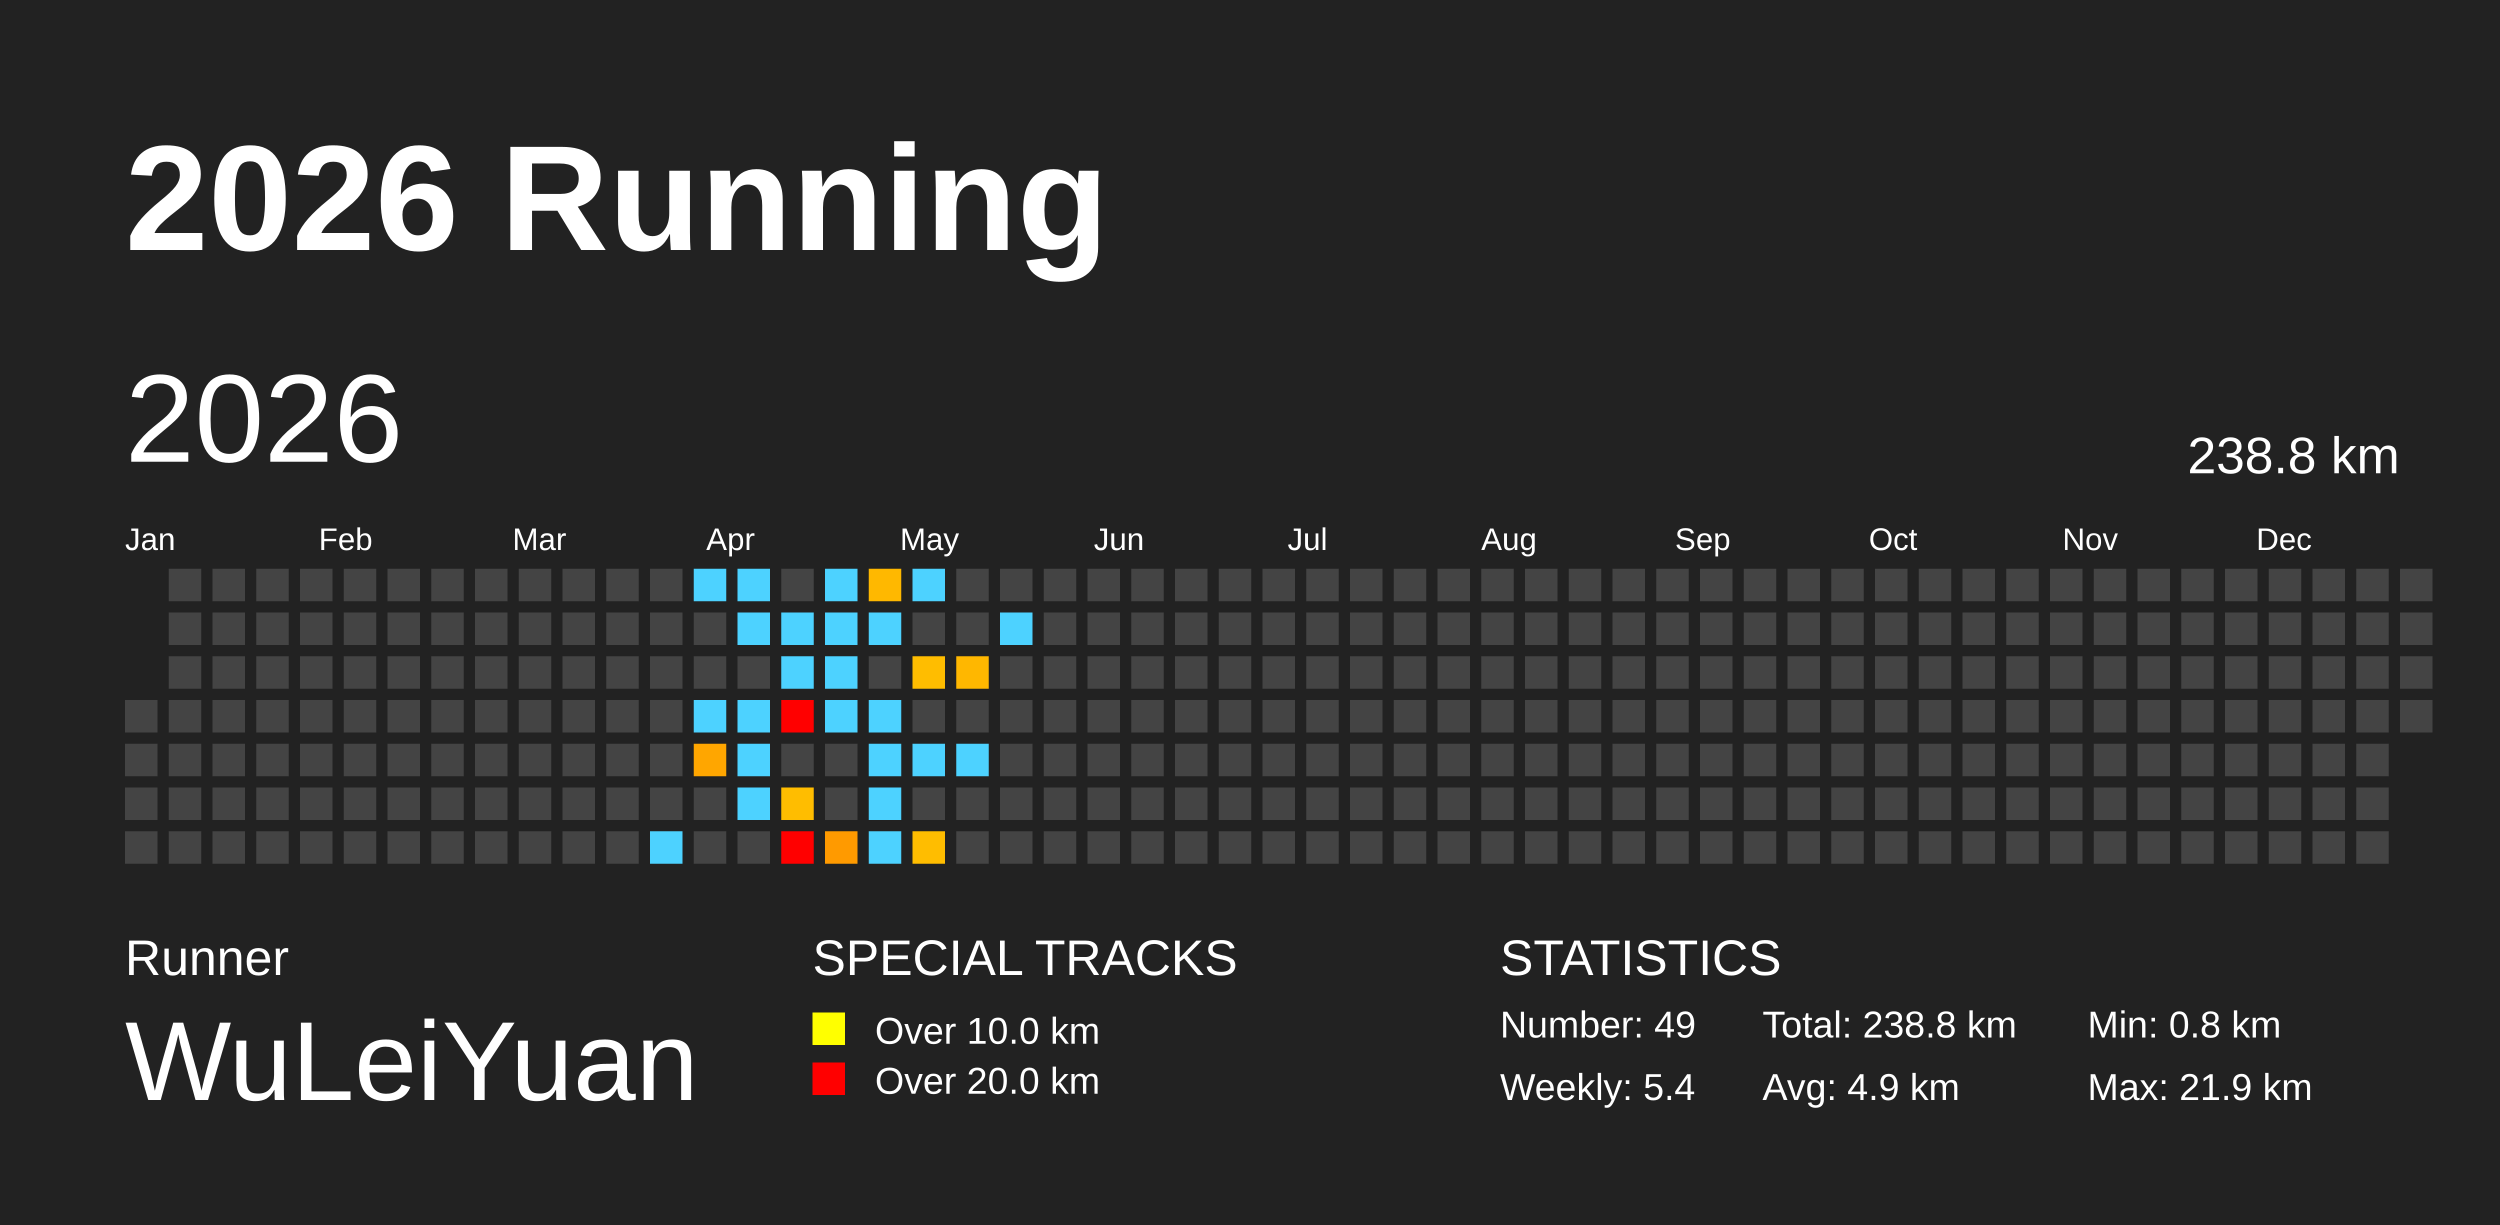
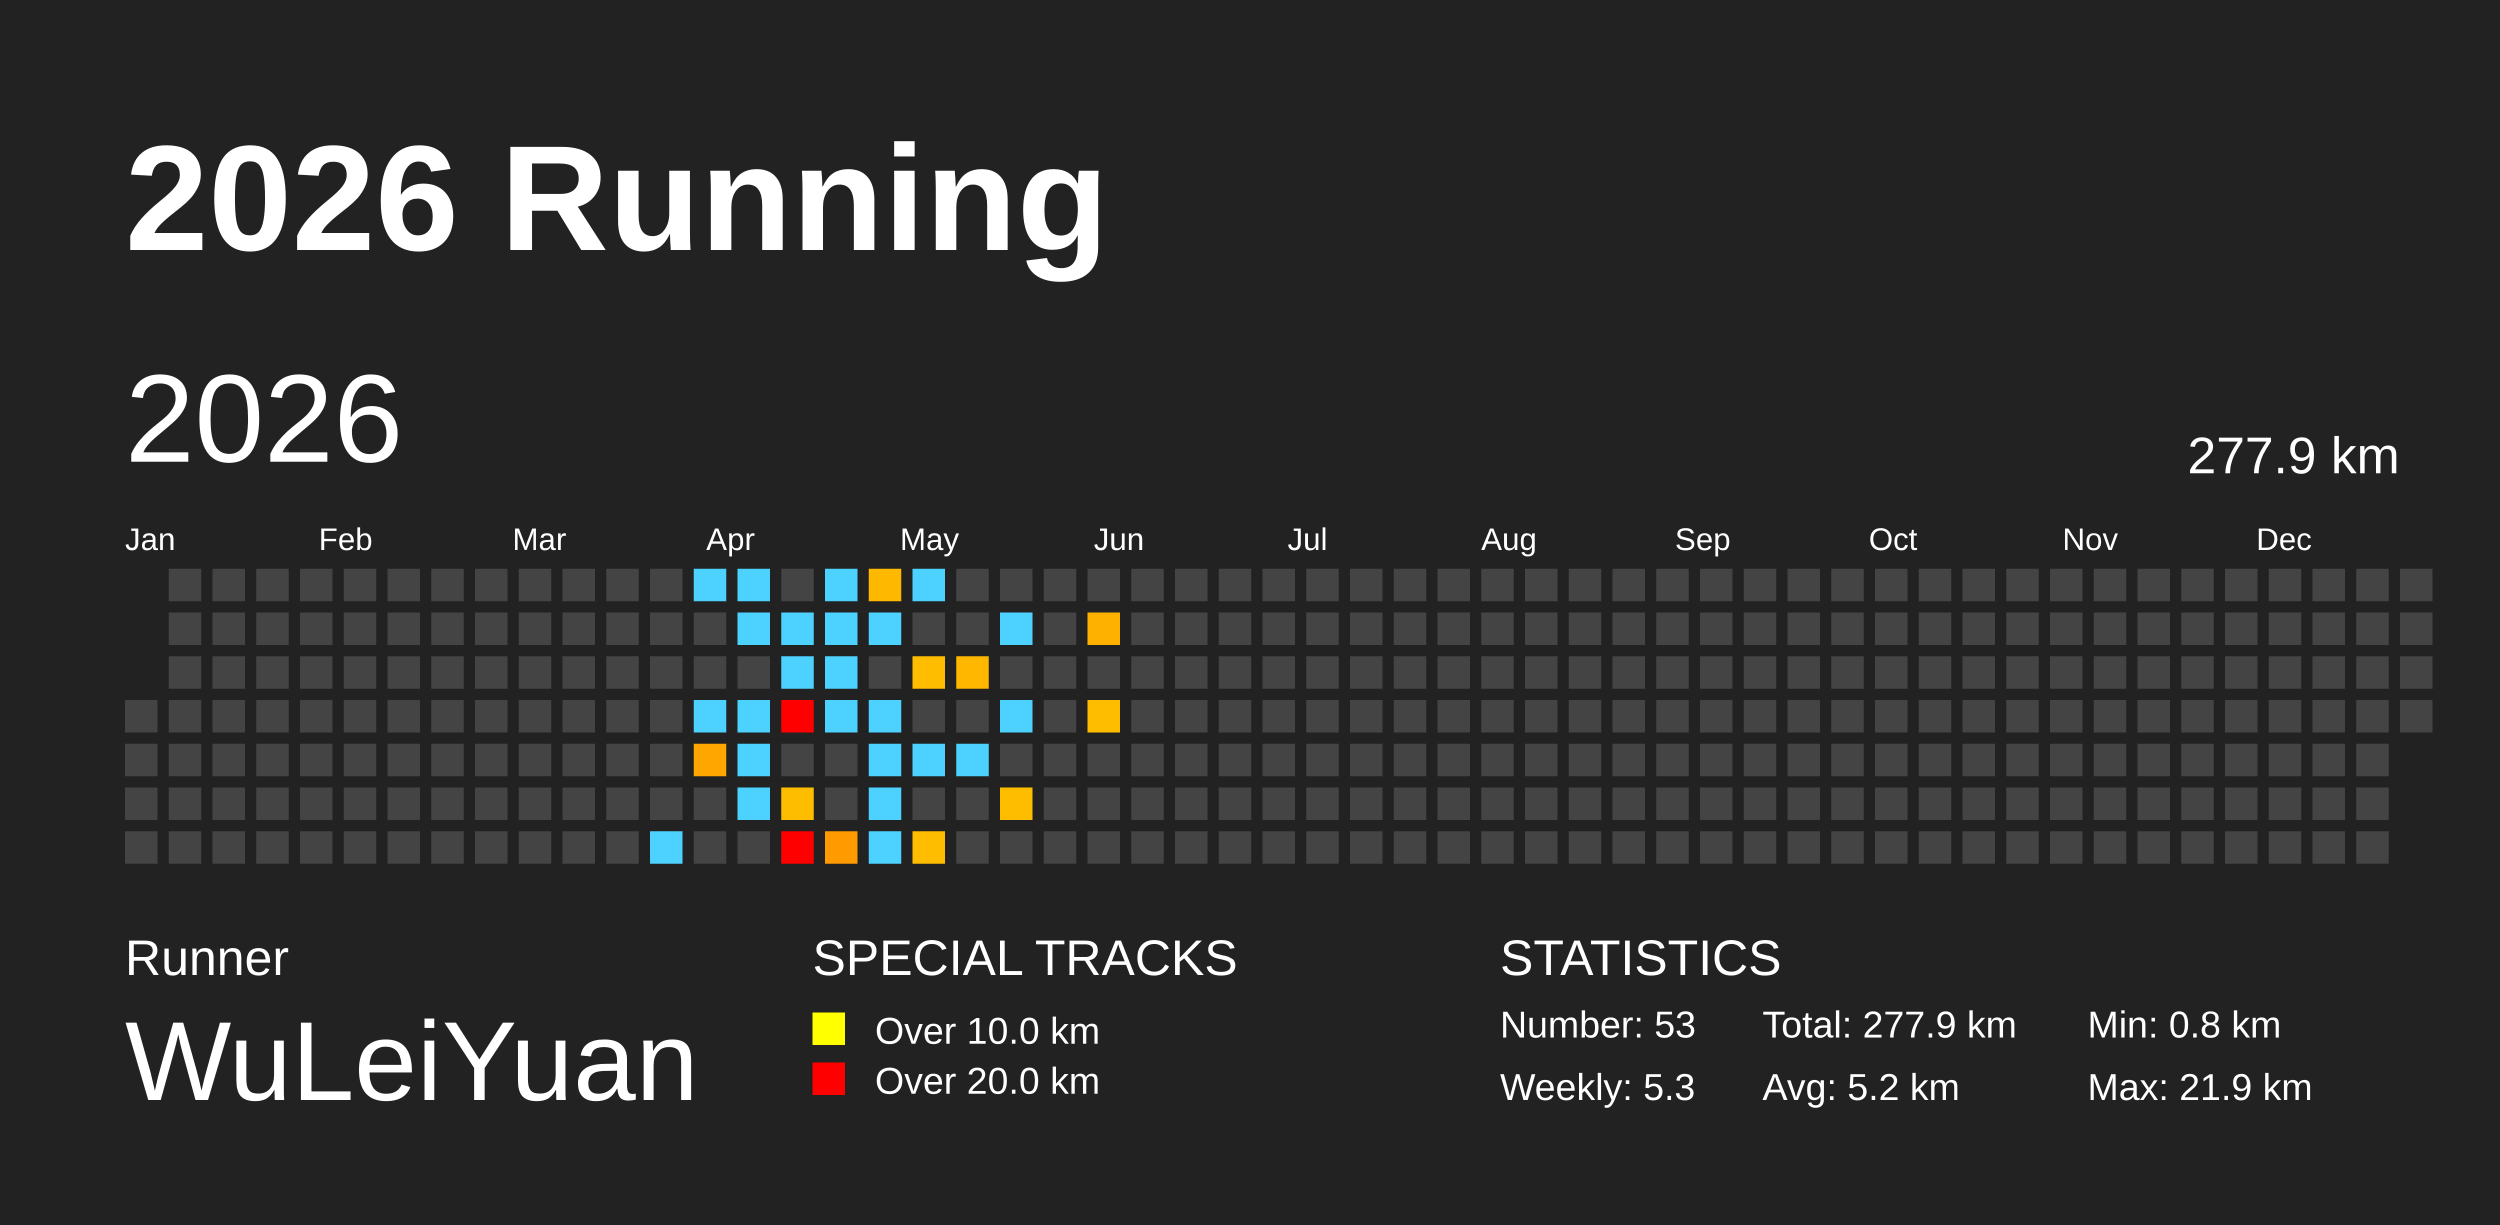
<svg xmlns="http://www.w3.org/2000/svg" baseProfile="full" height="98mm" version="1.1" viewBox="0,0,200,98" width="200mm">
  <defs />
  <rect fill="#222222" height="98" width="200" x="0" y="0" />
  <text fill="#FFFFFF" style="font-size:12px; font-family:Arial; font-weight:bold;" x="10" y="20">2026 Running</text>
  <text fill="#FFFFFF" style="font-size:4px; font-family:Arial" x="10" y="78">Runner</text>
  <text fill="#FFFFFF" style="font-size:9px; font-family:Arial" x="10" y="88">WuLeiYuan</text>
  <text fill="#FFFFFF" style="font-size:4px; font-family:Arial" x="65" y="78">SPECIAL TRACKS</text>
  <rect fill="yellow" height="2.6" width="2.6" x="65" y="81" />
  <text fill="#FFFFFF" style="font-size:3px; font-family:Arial" x="70" y="83.5">Over 10.0 km</text>
  <rect fill="red" height="2.6" width="2.6" x="65" y="85" />
  <text fill="#FFFFFF" style="font-size:3px; font-family:Arial" x="70" y="87.5">Over 20.0 km</text>
  <text fill="#FFFFFF" style="font-size:4px; font-family:Arial" x="120" y="78">STATISTICS</text>
-   <text fill="#FFFFFF" style="font-size:3px; font-family:Arial" x="120" y="83">Number: 49</text>
-   <text fill="#FFFFFF" style="font-size:3px; font-family:Arial" x="120" y="88">Weekly: 5.4</text>
-   <text fill="#FFFFFF" style="font-size:3px; font-family:Arial" x="141" y="83">Total: 238.8 km</text>
-   <text fill="#FFFFFF" style="font-size:3px; font-family:Arial" x="141" y="88">Avg: 4.9 km</text>
+   <text fill="#FFFFFF" style="font-size:3px; font-family:Arial" x="120" y="83">Number: 53</text>
+   <text fill="#FFFFFF" style="font-size:3px; font-family:Arial" x="120" y="88">Weekly: 5.3</text>
+   <text fill="#FFFFFF" style="font-size:3px; font-family:Arial" x="141" y="83">Total: 277.9 km</text>
+   <text fill="#FFFFFF" style="font-size:3px; font-family:Arial" x="141" y="88">Avg: 5.2 km</text>
  <text fill="#FFFFFF" style="font-size:3px; font-family:Arial" x="167" y="83">Min: 0.8 km</text>
  <text fill="#FFFFFF" style="font-size:3px; font-family:Arial" x="167" y="88">Max: 21.9 km</text>
  <text dominant-baseline="hanging" fill="#FFFFFF" style="font-size:10.0px; font-family:Arial;" x="10" y="30">2026</text>
-   <text dominant-baseline="hanging" fill="#FFFFFF" style="font-size:4.125px; font-family:Arial;" x="175" y="35">238.8 km</text>
+   <text dominant-baseline="hanging" fill="#FFFFFF" style="font-size:4.125px; font-family:Arial;" x="175" y="35">277.9 km</text>
  <text fill="#FFFFFF" style="font-size:2.5px; font-family:Arial" x="10.0" y="44">Jan</text>
  <text fill="#FFFFFF" style="font-size:2.5px; font-family:Arial" x="25.5" y="44">Feb</text>
  <text fill="#FFFFFF" style="font-size:2.5px; font-family:Arial" x="41.0" y="44">Mar</text>
  <text fill="#FFFFFF" style="font-size:2.5px; font-family:Arial" x="56.5" y="44">Apr</text>
  <text fill="#FFFFFF" style="font-size:2.5px; font-family:Arial" x="72.0" y="44">May</text>
  <text fill="#FFFFFF" style="font-size:2.5px; font-family:Arial" x="87.5" y="44">Jun</text>
  <text fill="#FFFFFF" style="font-size:2.5px; font-family:Arial" x="103.0" y="44">Jul</text>
  <text fill="#FFFFFF" style="font-size:2.5px; font-family:Arial" x="118.5" y="44">Aug</text>
  <text fill="#FFFFFF" style="font-size:2.5px; font-family:Arial" x="134.0" y="44">Sep</text>
  <text fill="#FFFFFF" style="font-size:2.5px; font-family:Arial" x="149.5" y="44">Oct</text>
  <text fill="#FFFFFF" style="font-size:2.5px; font-family:Arial" x="165.0" y="44">Nov</text>
  <text fill="#FFFFFF" style="font-size:2.5px; font-family:Arial" x="180.5" y="44">Dec</text>
  <rect fill="#444444" height="2.6" width="2.6" x="10.0" y="56.0" />
  <rect fill="#444444" height="2.6" width="2.6" x="10.0" y="59.5" />
  <rect fill="#444444" height="2.6" width="2.6" x="10.0" y="63.0" />
  <rect fill="#444444" height="2.6" width="2.6" x="10.0" y="66.5" />
  <rect fill="#444444" height="2.6" width="2.6" x="13.5" y="45.5" />
  <rect fill="#444444" height="2.6" width="2.6" x="13.5" y="49.0" />
  <rect fill="#444444" height="2.6" width="2.6" x="13.5" y="52.5" />
  <rect fill="#444444" height="2.6" width="2.6" x="13.5" y="56.0" />
  <rect fill="#444444" height="2.6" width="2.6" x="13.5" y="59.5" />
  <rect fill="#444444" height="2.6" width="2.6" x="13.5" y="63.0" />
  <rect fill="#444444" height="2.6" width="2.6" x="13.5" y="66.5" />
  <rect fill="#444444" height="2.6" width="2.6" x="17.0" y="45.5" />
  <rect fill="#444444" height="2.6" width="2.6" x="17.0" y="49.0" />
  <rect fill="#444444" height="2.6" width="2.6" x="17.0" y="52.5" />
  <rect fill="#444444" height="2.6" width="2.6" x="17.0" y="56.0" />
  <rect fill="#444444" height="2.6" width="2.6" x="17.0" y="59.5" />
  <rect fill="#444444" height="2.6" width="2.6" x="17.0" y="63.0" />
  <rect fill="#444444" height="2.6" width="2.6" x="17.0" y="66.5" />
  <rect fill="#444444" height="2.6" width="2.6" x="20.5" y="45.5" />
  <rect fill="#444444" height="2.6" width="2.6" x="20.5" y="49.0" />
  <rect fill="#444444" height="2.6" width="2.6" x="20.5" y="52.5" />
  <rect fill="#444444" height="2.6" width="2.6" x="20.5" y="56.0" />
  <rect fill="#444444" height="2.6" width="2.6" x="20.5" y="59.5" />
  <rect fill="#444444" height="2.6" width="2.6" x="20.5" y="63.0" />
  <rect fill="#444444" height="2.6" width="2.6" x="20.5" y="66.5" />
  <rect fill="#444444" height="2.6" width="2.6" x="24.0" y="45.5" />
  <rect fill="#444444" height="2.6" width="2.6" x="24.0" y="49.0" />
  <rect fill="#444444" height="2.6" width="2.6" x="24.0" y="52.5" />
  <rect fill="#444444" height="2.6" width="2.6" x="24.0" y="56.0" />
  <rect fill="#444444" height="2.6" width="2.6" x="24.0" y="59.5" />
  <rect fill="#444444" height="2.6" width="2.6" x="24.0" y="63.0" />
  <rect fill="#444444" height="2.6" width="2.6" x="24.0" y="66.5" />
  <rect fill="#444444" height="2.6" width="2.6" x="27.5" y="45.5" />
  <rect fill="#444444" height="2.6" width="2.6" x="27.5" y="49.0" />
  <rect fill="#444444" height="2.6" width="2.6" x="27.5" y="52.5" />
  <rect fill="#444444" height="2.6" width="2.6" x="27.5" y="56.0" />
  <rect fill="#444444" height="2.6" width="2.6" x="27.5" y="59.5" />
  <rect fill="#444444" height="2.6" width="2.6" x="27.5" y="63.0" />
  <rect fill="#444444" height="2.6" width="2.6" x="27.5" y="66.5" />
  <rect fill="#444444" height="2.6" width="2.6" x="31.0" y="45.5" />
  <rect fill="#444444" height="2.6" width="2.6" x="31.0" y="49.0" />
  <rect fill="#444444" height="2.6" width="2.6" x="31.0" y="52.5" />
  <rect fill="#444444" height="2.6" width="2.6" x="31.0" y="56.0" />
  <rect fill="#444444" height="2.6" width="2.6" x="31.0" y="59.5" />
  <rect fill="#444444" height="2.6" width="2.6" x="31.0" y="63.0" />
  <rect fill="#444444" height="2.6" width="2.6" x="31.0" y="66.5" />
  <rect fill="#444444" height="2.6" width="2.6" x="34.5" y="45.5" />
  <rect fill="#444444" height="2.6" width="2.6" x="34.5" y="49.0" />
  <rect fill="#444444" height="2.6" width="2.6" x="34.5" y="52.5" />
  <rect fill="#444444" height="2.6" width="2.6" x="34.5" y="56.0" />
  <rect fill="#444444" height="2.6" width="2.6" x="34.5" y="59.5" />
  <rect fill="#444444" height="2.6" width="2.6" x="34.5" y="63.0" />
  <rect fill="#444444" height="2.6" width="2.6" x="34.5" y="66.5" />
  <rect fill="#444444" height="2.6" width="2.6" x="38.0" y="45.5" />
  <rect fill="#444444" height="2.6" width="2.6" x="38.0" y="49.0" />
  <rect fill="#444444" height="2.6" width="2.6" x="38.0" y="52.5" />
  <rect fill="#444444" height="2.6" width="2.6" x="38.0" y="56.0" />
  <rect fill="#444444" height="2.6" width="2.6" x="38.0" y="59.5" />
  <rect fill="#444444" height="2.6" width="2.6" x="38.0" y="63.0" />
  <rect fill="#444444" height="2.6" width="2.6" x="38.0" y="66.5" />
  <rect fill="#444444" height="2.6" width="2.6" x="41.5" y="45.5" />
  <rect fill="#444444" height="2.6" width="2.6" x="41.5" y="49.0" />
  <rect fill="#444444" height="2.6" width="2.6" x="41.5" y="52.5" />
  <rect fill="#444444" height="2.6" width="2.6" x="41.5" y="56.0" />
  <rect fill="#444444" height="2.6" width="2.6" x="41.5" y="59.5" />
  <rect fill="#444444" height="2.6" width="2.6" x="41.5" y="63.0" />
  <rect fill="#444444" height="2.6" width="2.6" x="41.5" y="66.5" />
  <rect fill="#444444" height="2.6" width="2.6" x="45.0" y="45.5" />
  <rect fill="#444444" height="2.6" width="2.6" x="45.0" y="49.0" />
  <rect fill="#444444" height="2.6" width="2.6" x="45.0" y="52.5" />
  <rect fill="#444444" height="2.6" width="2.6" x="45.0" y="56.0" />
  <rect fill="#444444" height="2.6" width="2.6" x="45.0" y="59.5" />
  <rect fill="#444444" height="2.6" width="2.6" x="45.0" y="63.0" />
  <rect fill="#444444" height="2.6" width="2.6" x="45.0" y="66.5" />
  <rect fill="#444444" height="2.6" width="2.6" x="48.5" y="45.5" />
  <rect fill="#444444" height="2.6" width="2.6" x="48.5" y="49.0" />
  <rect fill="#444444" height="2.6" width="2.6" x="48.5" y="52.5" />
  <rect fill="#444444" height="2.6" width="2.6" x="48.5" y="56.0" />
  <rect fill="#444444" height="2.6" width="2.6" x="48.5" y="59.5" />
  <rect fill="#444444" height="2.6" width="2.6" x="48.5" y="63.0" />
  <rect fill="#444444" height="2.6" width="2.6" x="48.5" y="66.5" />
  <rect fill="#444444" height="2.6" width="2.6" x="52.0" y="45.5" />
  <rect fill="#444444" height="2.6" width="2.6" x="52.0" y="49.0" />
  <rect fill="#444444" height="2.6" width="2.6" x="52.0" y="52.5" />
  <rect fill="#444444" height="2.6" width="2.6" x="52.0" y="56.0" />
  <rect fill="#444444" height="2.6" width="2.6" x="52.0" y="59.5" />
  <rect fill="#444444" height="2.6" width="2.6" x="52.0" y="63.0" />
  <rect fill="#4dd2ff" height="2.6" width="2.6" x="52.0" y="66.5" />
  <rect fill="#4dd2ff" height="2.6" width="2.6" x="55.5" y="45.5" />
  <rect fill="#444444" height="2.6" width="2.6" x="55.5" y="49.0" />
  <rect fill="#444444" height="2.6" width="2.6" x="55.5" y="52.5" />
  <rect fill="#4dd2ff" height="2.6" width="2.6" x="55.5" y="56.0" />
  <rect fill="#ffa600" height="2.6" width="2.6" x="55.5" y="59.5" />
  <rect fill="#444444" height="2.6" width="2.6" x="55.5" y="63.0" />
  <rect fill="#444444" height="2.6" width="2.6" x="55.5" y="66.5" />
  <rect fill="#4dd2ff" height="2.6" width="2.6" x="59.0" y="45.5" />
  <rect fill="#4dd2ff" height="2.6" width="2.6" x="59.0" y="49.0" />
  <rect fill="#444444" height="2.6" width="2.6" x="59.0" y="52.5" />
  <rect fill="#4dd2ff" height="2.6" width="2.6" x="59.0" y="56.0" />
  <rect fill="#4dd2ff" height="2.6" width="2.6" x="59.0" y="59.5" />
  <rect fill="#4dd2ff" height="2.6" width="2.6" x="59.0" y="63.0" />
  <rect fill="#444444" height="2.6" width="2.6" x="59.0" y="66.5" />
  <rect fill="#444444" height="2.6" width="2.6" x="62.5" y="45.5" />
  <rect fill="#4dd2ff" height="2.6" width="2.6" x="62.5" y="49.0" />
  <rect fill="#4dd2ff" height="2.6" width="2.6" x="62.5" y="52.5" />
  <rect fill="red" height="2.6" width="2.6" x="62.5" y="56.0" />
  <rect fill="#444444" height="2.6" width="2.6" x="62.5" y="59.5" />
  <rect fill="#ffbd00" height="2.6" width="2.6" x="62.5" y="63.0" />
  <rect fill="red" height="2.6" width="2.6" x="62.5" y="66.5" />
  <rect fill="#4dd2ff" height="2.6" width="2.6" x="66.0" y="45.5" />
  <rect fill="#4dd2ff" height="2.6" width="2.6" x="66.0" y="49.0" />
  <rect fill="#4dd2ff" height="2.6" width="2.6" x="66.0" y="52.5" />
  <rect fill="#4dd2ff" height="2.6" width="2.6" x="66.0" y="56.0" />
  <rect fill="#444444" height="2.6" width="2.6" x="66.0" y="59.5" />
  <rect fill="#444444" height="2.6" width="2.6" x="66.0" y="63.0" />
  <rect fill="#ff9a00" height="2.6" width="2.6" x="66.0" y="66.5" />
  <rect fill="#ffb800" height="2.6" width="2.6" x="69.5" y="45.5" />
  <rect fill="#4dd2ff" height="2.6" width="2.6" x="69.5" y="49.0" />
  <rect fill="#444444" height="2.6" width="2.6" x="69.5" y="52.5" />
  <rect fill="#4dd2ff" height="2.6" width="2.6" x="69.5" y="56.0" />
  <rect fill="#4dd2ff" height="2.6" width="2.6" x="69.5" y="59.5" />
  <rect fill="#4dd2ff" height="2.6" width="2.6" x="69.5" y="63.0" />
  <rect fill="#4dd2ff" height="2.6" width="2.6" x="69.5" y="66.5" />
  <rect fill="#4dd2ff" height="2.6" width="2.6" x="73.0" y="45.5" />
  <rect fill="#444444" height="2.6" width="2.6" x="73.0" y="49.0" />
  <rect fill="#ffbd00" height="2.6" width="2.6" x="73.0" y="52.5" />
  <rect fill="#444444" height="2.6" width="2.6" x="73.0" y="56.0" />
  <rect fill="#4dd2ff" height="2.6" width="2.6" x="73.0" y="59.5" />
  <rect fill="#444444" height="2.6" width="2.6" x="73.0" y="63.0" />
  <rect fill="#ffbd00" height="2.6" width="2.6" x="73.0" y="66.5" />
  <rect fill="#444444" height="2.6" width="2.6" x="76.5" y="45.5" />
  <rect fill="#444444" height="2.6" width="2.6" x="76.5" y="49.0" />
  <rect fill="#ffb700" height="2.6" width="2.6" x="76.5" y="52.5" />
  <rect fill="#444444" height="2.6" width="2.6" x="76.5" y="56.0" />
  <rect fill="#4dd2ff" height="2.6" width="2.6" x="76.5" y="59.5" />
  <rect fill="#444444" height="2.6" width="2.6" x="76.5" y="63.0" />
  <rect fill="#444444" height="2.6" width="2.6" x="76.5" y="66.5" />
  <rect fill="#444444" height="2.6" width="2.6" x="80.0" y="45.5" />
  <rect fill="#4dd2ff" height="2.6" width="2.6" x="80.0" y="49.0" />
  <rect fill="#444444" height="2.6" width="2.6" x="80.0" y="52.5" />
-   <rect fill="#444444" height="2.6" width="2.6" x="80.0" y="56.0" />
+   <rect fill="#4dd2ff" height="2.6" width="2.6" x="80.0" y="56.0" />
  <rect fill="#444444" height="2.6" width="2.6" x="80.0" y="59.5" />
-   <rect fill="#444444" height="2.6" width="2.6" x="80.0" y="63.0" />
+   <rect fill="#ffbd00" height="2.6" width="2.6" x="80.0" y="63.0" />
  <rect fill="#444444" height="2.6" width="2.6" x="80.0" y="66.5" />
  <rect fill="#444444" height="2.6" width="2.6" x="83.5" y="45.5" />
  <rect fill="#444444" height="2.6" width="2.6" x="83.5" y="49.0" />
  <rect fill="#444444" height="2.6" width="2.6" x="83.5" y="52.5" />
  <rect fill="#444444" height="2.6" width="2.6" x="83.5" y="56.0" />
  <rect fill="#444444" height="2.6" width="2.6" x="83.5" y="59.5" />
  <rect fill="#444444" height="2.6" width="2.6" x="83.5" y="63.0" />
  <rect fill="#444444" height="2.6" width="2.6" x="83.5" y="66.5" />
  <rect fill="#444444" height="2.6" width="2.6" x="87.0" y="45.5" />
-   <rect fill="#444444" height="2.6" width="2.6" x="87.0" y="49.0" />
+   <rect fill="#ffb100" height="2.6" width="2.6" x="87.0" y="49.0" />
  <rect fill="#444444" height="2.6" width="2.6" x="87.0" y="52.5" />
-   <rect fill="#444444" height="2.6" width="2.6" x="87.0" y="56.0" />
+   <rect fill="#ffbd00" height="2.6" width="2.6" x="87.0" y="56.0" />
  <rect fill="#444444" height="2.6" width="2.6" x="87.0" y="59.5" />
  <rect fill="#444444" height="2.6" width="2.6" x="87.0" y="63.0" />
  <rect fill="#444444" height="2.6" width="2.6" x="87.0" y="66.5" />
  <rect fill="#444444" height="2.6" width="2.6" x="90.5" y="45.5" />
  <rect fill="#444444" height="2.6" width="2.6" x="90.5" y="49.0" />
  <rect fill="#444444" height="2.6" width="2.6" x="90.5" y="52.5" />
  <rect fill="#444444" height="2.6" width="2.6" x="90.5" y="56.0" />
  <rect fill="#444444" height="2.6" width="2.6" x="90.5" y="59.5" />
  <rect fill="#444444" height="2.6" width="2.6" x="90.5" y="63.0" />
  <rect fill="#444444" height="2.6" width="2.6" x="90.5" y="66.5" />
  <rect fill="#444444" height="2.6" width="2.6" x="94.0" y="45.5" />
  <rect fill="#444444" height="2.6" width="2.6" x="94.0" y="49.0" />
  <rect fill="#444444" height="2.6" width="2.6" x="94.0" y="52.5" />
  <rect fill="#444444" height="2.6" width="2.6" x="94.0" y="56.0" />
  <rect fill="#444444" height="2.6" width="2.6" x="94.0" y="59.5" />
  <rect fill="#444444" height="2.6" width="2.6" x="94.0" y="63.0" />
  <rect fill="#444444" height="2.6" width="2.6" x="94.0" y="66.5" />
  <rect fill="#444444" height="2.6" width="2.6" x="97.5" y="45.5" />
  <rect fill="#444444" height="2.6" width="2.6" x="97.5" y="49.0" />
  <rect fill="#444444" height="2.6" width="2.6" x="97.5" y="52.5" />
  <rect fill="#444444" height="2.6" width="2.6" x="97.5" y="56.0" />
  <rect fill="#444444" height="2.6" width="2.6" x="97.5" y="59.5" />
  <rect fill="#444444" height="2.6" width="2.6" x="97.5" y="63.0" />
  <rect fill="#444444" height="2.6" width="2.6" x="97.5" y="66.5" />
  <rect fill="#444444" height="2.6" width="2.6" x="101.0" y="45.5" />
  <rect fill="#444444" height="2.6" width="2.6" x="101.0" y="49.0" />
  <rect fill="#444444" height="2.6" width="2.6" x="101.0" y="52.5" />
  <rect fill="#444444" height="2.6" width="2.6" x="101.0" y="56.0" />
  <rect fill="#444444" height="2.6" width="2.6" x="101.0" y="59.5" />
  <rect fill="#444444" height="2.6" width="2.6" x="101.0" y="63.0" />
  <rect fill="#444444" height="2.6" width="2.6" x="101.0" y="66.5" />
  <rect fill="#444444" height="2.6" width="2.6" x="104.5" y="45.5" />
  <rect fill="#444444" height="2.6" width="2.6" x="104.5" y="49.0" />
  <rect fill="#444444" height="2.6" width="2.6" x="104.5" y="52.5" />
  <rect fill="#444444" height="2.6" width="2.6" x="104.5" y="56.0" />
  <rect fill="#444444" height="2.6" width="2.6" x="104.5" y="59.5" />
  <rect fill="#444444" height="2.6" width="2.6" x="104.5" y="63.0" />
  <rect fill="#444444" height="2.6" width="2.6" x="104.5" y="66.5" />
  <rect fill="#444444" height="2.6" width="2.6" x="108.0" y="45.5" />
  <rect fill="#444444" height="2.6" width="2.6" x="108.0" y="49.0" />
  <rect fill="#444444" height="2.6" width="2.6" x="108.0" y="52.5" />
  <rect fill="#444444" height="2.6" width="2.6" x="108.0" y="56.0" />
  <rect fill="#444444" height="2.6" width="2.6" x="108.0" y="59.5" />
  <rect fill="#444444" height="2.6" width="2.6" x="108.0" y="63.0" />
  <rect fill="#444444" height="2.6" width="2.6" x="108.0" y="66.5" />
  <rect fill="#444444" height="2.6" width="2.6" x="111.5" y="45.5" />
  <rect fill="#444444" height="2.6" width="2.6" x="111.5" y="49.0" />
  <rect fill="#444444" height="2.6" width="2.6" x="111.5" y="52.5" />
  <rect fill="#444444" height="2.6" width="2.6" x="111.5" y="56.0" />
  <rect fill="#444444" height="2.6" width="2.6" x="111.5" y="59.5" />
  <rect fill="#444444" height="2.6" width="2.6" x="111.5" y="63.0" />
  <rect fill="#444444" height="2.6" width="2.6" x="111.5" y="66.5" />
  <rect fill="#444444" height="2.6" width="2.6" x="115.0" y="45.5" />
  <rect fill="#444444" height="2.6" width="2.6" x="115.0" y="49.0" />
  <rect fill="#444444" height="2.6" width="2.6" x="115.0" y="52.5" />
  <rect fill="#444444" height="2.6" width="2.6" x="115.0" y="56.0" />
  <rect fill="#444444" height="2.6" width="2.6" x="115.0" y="59.5" />
  <rect fill="#444444" height="2.6" width="2.6" x="115.0" y="63.0" />
  <rect fill="#444444" height="2.6" width="2.6" x="115.0" y="66.5" />
  <rect fill="#444444" height="2.6" width="2.6" x="118.5" y="45.5" />
  <rect fill="#444444" height="2.6" width="2.6" x="118.5" y="49.0" />
  <rect fill="#444444" height="2.6" width="2.6" x="118.5" y="52.5" />
  <rect fill="#444444" height="2.6" width="2.6" x="118.5" y="56.0" />
  <rect fill="#444444" height="2.6" width="2.6" x="118.5" y="59.5" />
  <rect fill="#444444" height="2.6" width="2.6" x="118.5" y="63.0" />
  <rect fill="#444444" height="2.6" width="2.6" x="118.5" y="66.5" />
  <rect fill="#444444" height="2.6" width="2.6" x="122.0" y="45.5" />
  <rect fill="#444444" height="2.6" width="2.6" x="122.0" y="49.0" />
  <rect fill="#444444" height="2.6" width="2.6" x="122.0" y="52.5" />
  <rect fill="#444444" height="2.6" width="2.6" x="122.0" y="56.0" />
  <rect fill="#444444" height="2.6" width="2.6" x="122.0" y="59.5" />
  <rect fill="#444444" height="2.6" width="2.6" x="122.0" y="63.0" />
  <rect fill="#444444" height="2.6" width="2.6" x="122.0" y="66.5" />
  <rect fill="#444444" height="2.6" width="2.6" x="125.5" y="45.5" />
  <rect fill="#444444" height="2.6" width="2.6" x="125.5" y="49.0" />
  <rect fill="#444444" height="2.6" width="2.6" x="125.5" y="52.5" />
  <rect fill="#444444" height="2.6" width="2.6" x="125.5" y="56.0" />
  <rect fill="#444444" height="2.6" width="2.6" x="125.5" y="59.5" />
  <rect fill="#444444" height="2.6" width="2.6" x="125.5" y="63.0" />
  <rect fill="#444444" height="2.6" width="2.6" x="125.5" y="66.5" />
  <rect fill="#444444" height="2.6" width="2.6" x="129.0" y="45.5" />
  <rect fill="#444444" height="2.6" width="2.6" x="129.0" y="49.0" />
  <rect fill="#444444" height="2.6" width="2.6" x="129.0" y="52.5" />
  <rect fill="#444444" height="2.6" width="2.6" x="129.0" y="56.0" />
  <rect fill="#444444" height="2.6" width="2.6" x="129.0" y="59.5" />
  <rect fill="#444444" height="2.6" width="2.6" x="129.0" y="63.0" />
  <rect fill="#444444" height="2.6" width="2.6" x="129.0" y="66.5" />
  <rect fill="#444444" height="2.6" width="2.6" x="132.5" y="45.5" />
  <rect fill="#444444" height="2.6" width="2.6" x="132.5" y="49.0" />
  <rect fill="#444444" height="2.6" width="2.6" x="132.5" y="52.5" />
  <rect fill="#444444" height="2.6" width="2.6" x="132.5" y="56.0" />
  <rect fill="#444444" height="2.6" width="2.6" x="132.5" y="59.5" />
  <rect fill="#444444" height="2.6" width="2.6" x="132.5" y="63.0" />
  <rect fill="#444444" height="2.6" width="2.6" x="132.5" y="66.5" />
  <rect fill="#444444" height="2.6" width="2.6" x="136.0" y="45.5" />
  <rect fill="#444444" height="2.6" width="2.6" x="136.0" y="49.0" />
  <rect fill="#444444" height="2.6" width="2.6" x="136.0" y="52.5" />
  <rect fill="#444444" height="2.6" width="2.6" x="136.0" y="56.0" />
  <rect fill="#444444" height="2.6" width="2.6" x="136.0" y="59.5" />
  <rect fill="#444444" height="2.6" width="2.6" x="136.0" y="63.0" />
  <rect fill="#444444" height="2.6" width="2.6" x="136.0" y="66.5" />
  <rect fill="#444444" height="2.6" width="2.6" x="139.5" y="45.5" />
  <rect fill="#444444" height="2.6" width="2.6" x="139.5" y="49.0" />
  <rect fill="#444444" height="2.6" width="2.6" x="139.5" y="52.5" />
  <rect fill="#444444" height="2.6" width="2.6" x="139.5" y="56.0" />
  <rect fill="#444444" height="2.6" width="2.6" x="139.5" y="59.5" />
  <rect fill="#444444" height="2.6" width="2.6" x="139.5" y="63.0" />
  <rect fill="#444444" height="2.6" width="2.6" x="139.5" y="66.5" />
  <rect fill="#444444" height="2.6" width="2.6" x="143.0" y="45.5" />
  <rect fill="#444444" height="2.6" width="2.6" x="143.0" y="49.0" />
  <rect fill="#444444" height="2.6" width="2.6" x="143.0" y="52.5" />
  <rect fill="#444444" height="2.6" width="2.6" x="143.0" y="56.0" />
  <rect fill="#444444" height="2.6" width="2.6" x="143.0" y="59.5" />
  <rect fill="#444444" height="2.6" width="2.6" x="143.0" y="63.0" />
  <rect fill="#444444" height="2.6" width="2.6" x="143.0" y="66.5" />
  <rect fill="#444444" height="2.6" width="2.6" x="146.5" y="45.5" />
  <rect fill="#444444" height="2.6" width="2.6" x="146.5" y="49.0" />
  <rect fill="#444444" height="2.6" width="2.6" x="146.5" y="52.5" />
  <rect fill="#444444" height="2.6" width="2.6" x="146.5" y="56.0" />
  <rect fill="#444444" height="2.6" width="2.6" x="146.5" y="59.5" />
  <rect fill="#444444" height="2.6" width="2.6" x="146.5" y="63.0" />
  <rect fill="#444444" height="2.6" width="2.6" x="146.5" y="66.5" />
  <rect fill="#444444" height="2.6" width="2.6" x="150.0" y="45.5" />
  <rect fill="#444444" height="2.6" width="2.6" x="150.0" y="49.0" />
  <rect fill="#444444" height="2.6" width="2.6" x="150.0" y="52.5" />
  <rect fill="#444444" height="2.6" width="2.6" x="150.0" y="56.0" />
  <rect fill="#444444" height="2.6" width="2.6" x="150.0" y="59.5" />
  <rect fill="#444444" height="2.6" width="2.6" x="150.0" y="63.0" />
  <rect fill="#444444" height="2.6" width="2.6" x="150.0" y="66.5" />
  <rect fill="#444444" height="2.6" width="2.6" x="153.5" y="45.5" />
  <rect fill="#444444" height="2.6" width="2.6" x="153.5" y="49.0" />
  <rect fill="#444444" height="2.6" width="2.6" x="153.5" y="52.5" />
  <rect fill="#444444" height="2.6" width="2.6" x="153.5" y="56.0" />
  <rect fill="#444444" height="2.6" width="2.6" x="153.5" y="59.5" />
  <rect fill="#444444" height="2.6" width="2.6" x="153.5" y="63.0" />
  <rect fill="#444444" height="2.6" width="2.6" x="153.5" y="66.5" />
  <rect fill="#444444" height="2.6" width="2.6" x="157.0" y="45.5" />
  <rect fill="#444444" height="2.6" width="2.6" x="157.0" y="49.0" />
  <rect fill="#444444" height="2.6" width="2.6" x="157.0" y="52.5" />
  <rect fill="#444444" height="2.6" width="2.6" x="157.0" y="56.0" />
  <rect fill="#444444" height="2.6" width="2.6" x="157.0" y="59.5" />
  <rect fill="#444444" height="2.6" width="2.6" x="157.0" y="63.0" />
  <rect fill="#444444" height="2.6" width="2.6" x="157.0" y="66.5" />
  <rect fill="#444444" height="2.6" width="2.6" x="160.5" y="45.5" />
  <rect fill="#444444" height="2.6" width="2.6" x="160.5" y="49.0" />
  <rect fill="#444444" height="2.6" width="2.6" x="160.5" y="52.5" />
  <rect fill="#444444" height="2.6" width="2.6" x="160.5" y="56.0" />
  <rect fill="#444444" height="2.6" width="2.6" x="160.5" y="59.5" />
  <rect fill="#444444" height="2.6" width="2.6" x="160.5" y="63.0" />
  <rect fill="#444444" height="2.6" width="2.6" x="160.5" y="66.5" />
  <rect fill="#444444" height="2.6" width="2.6" x="164.0" y="45.5" />
  <rect fill="#444444" height="2.6" width="2.6" x="164.0" y="49.0" />
  <rect fill="#444444" height="2.6" width="2.6" x="164.0" y="52.5" />
  <rect fill="#444444" height="2.6" width="2.6" x="164.0" y="56.0" />
  <rect fill="#444444" height="2.6" width="2.6" x="164.0" y="59.5" />
  <rect fill="#444444" height="2.6" width="2.6" x="164.0" y="63.0" />
  <rect fill="#444444" height="2.6" width="2.6" x="164.0" y="66.5" />
  <rect fill="#444444" height="2.6" width="2.6" x="167.5" y="45.5" />
  <rect fill="#444444" height="2.6" width="2.6" x="167.5" y="49.0" />
  <rect fill="#444444" height="2.6" width="2.6" x="167.5" y="52.5" />
  <rect fill="#444444" height="2.6" width="2.6" x="167.5" y="56.0" />
  <rect fill="#444444" height="2.6" width="2.6" x="167.5" y="59.5" />
  <rect fill="#444444" height="2.6" width="2.6" x="167.5" y="63.0" />
  <rect fill="#444444" height="2.6" width="2.6" x="167.5" y="66.5" />
  <rect fill="#444444" height="2.6" width="2.6" x="171.0" y="45.5" />
  <rect fill="#444444" height="2.6" width="2.6" x="171.0" y="49.0" />
  <rect fill="#444444" height="2.6" width="2.6" x="171.0" y="52.5" />
  <rect fill="#444444" height="2.6" width="2.6" x="171.0" y="56.0" />
  <rect fill="#444444" height="2.6" width="2.6" x="171.0" y="59.5" />
  <rect fill="#444444" height="2.6" width="2.6" x="171.0" y="63.0" />
  <rect fill="#444444" height="2.6" width="2.6" x="171.0" y="66.5" />
  <rect fill="#444444" height="2.6" width="2.6" x="174.5" y="45.5" />
  <rect fill="#444444" height="2.6" width="2.6" x="174.5" y="49.0" />
  <rect fill="#444444" height="2.6" width="2.6" x="174.5" y="52.5" />
  <rect fill="#444444" height="2.6" width="2.6" x="174.5" y="56.0" />
  <rect fill="#444444" height="2.6" width="2.6" x="174.5" y="59.5" />
  <rect fill="#444444" height="2.6" width="2.6" x="174.5" y="63.0" />
  <rect fill="#444444" height="2.6" width="2.6" x="174.5" y="66.5" />
  <rect fill="#444444" height="2.6" width="2.6" x="178.0" y="45.5" />
  <rect fill="#444444" height="2.6" width="2.6" x="178.0" y="49.0" />
  <rect fill="#444444" height="2.6" width="2.6" x="178.0" y="52.5" />
  <rect fill="#444444" height="2.6" width="2.6" x="178.0" y="56.0" />
  <rect fill="#444444" height="2.6" width="2.6" x="178.0" y="59.5" />
  <rect fill="#444444" height="2.6" width="2.6" x="178.0" y="63.0" />
  <rect fill="#444444" height="2.6" width="2.6" x="178.0" y="66.5" />
  <rect fill="#444444" height="2.6" width="2.6" x="181.5" y="45.5" />
  <rect fill="#444444" height="2.6" width="2.6" x="181.5" y="49.0" />
  <rect fill="#444444" height="2.6" width="2.6" x="181.5" y="52.5" />
  <rect fill="#444444" height="2.6" width="2.6" x="181.5" y="56.0" />
  <rect fill="#444444" height="2.6" width="2.6" x="181.5" y="59.5" />
  <rect fill="#444444" height="2.6" width="2.6" x="181.5" y="63.0" />
  <rect fill="#444444" height="2.6" width="2.6" x="181.5" y="66.5" />
  <rect fill="#444444" height="2.6" width="2.6" x="185.0" y="45.5" />
  <rect fill="#444444" height="2.6" width="2.6" x="185.0" y="49.0" />
  <rect fill="#444444" height="2.6" width="2.6" x="185.0" y="52.5" />
  <rect fill="#444444" height="2.6" width="2.6" x="185.0" y="56.0" />
  <rect fill="#444444" height="2.6" width="2.6" x="185.0" y="59.5" />
  <rect fill="#444444" height="2.6" width="2.6" x="185.0" y="63.0" />
  <rect fill="#444444" height="2.6" width="2.6" x="185.0" y="66.5" />
  <rect fill="#444444" height="2.6" width="2.6" x="188.5" y="45.5" />
  <rect fill="#444444" height="2.6" width="2.6" x="188.5" y="49.0" />
  <rect fill="#444444" height="2.6" width="2.6" x="188.5" y="52.5" />
  <rect fill="#444444" height="2.6" width="2.6" x="188.5" y="56.0" />
  <rect fill="#444444" height="2.6" width="2.6" x="188.5" y="59.5" />
  <rect fill="#444444" height="2.6" width="2.6" x="188.5" y="63.0" />
  <rect fill="#444444" height="2.6" width="2.6" x="188.5" y="66.5" />
  <rect fill="#444444" height="2.6" width="2.6" x="192.0" y="45.5" />
  <rect fill="#444444" height="2.6" width="2.6" x="192.0" y="49.0" />
  <rect fill="#444444" height="2.6" width="2.6" x="192.0" y="52.5" />
  <rect fill="#444444" height="2.6" width="2.6" x="192.0" y="56.0" />
</svg>
